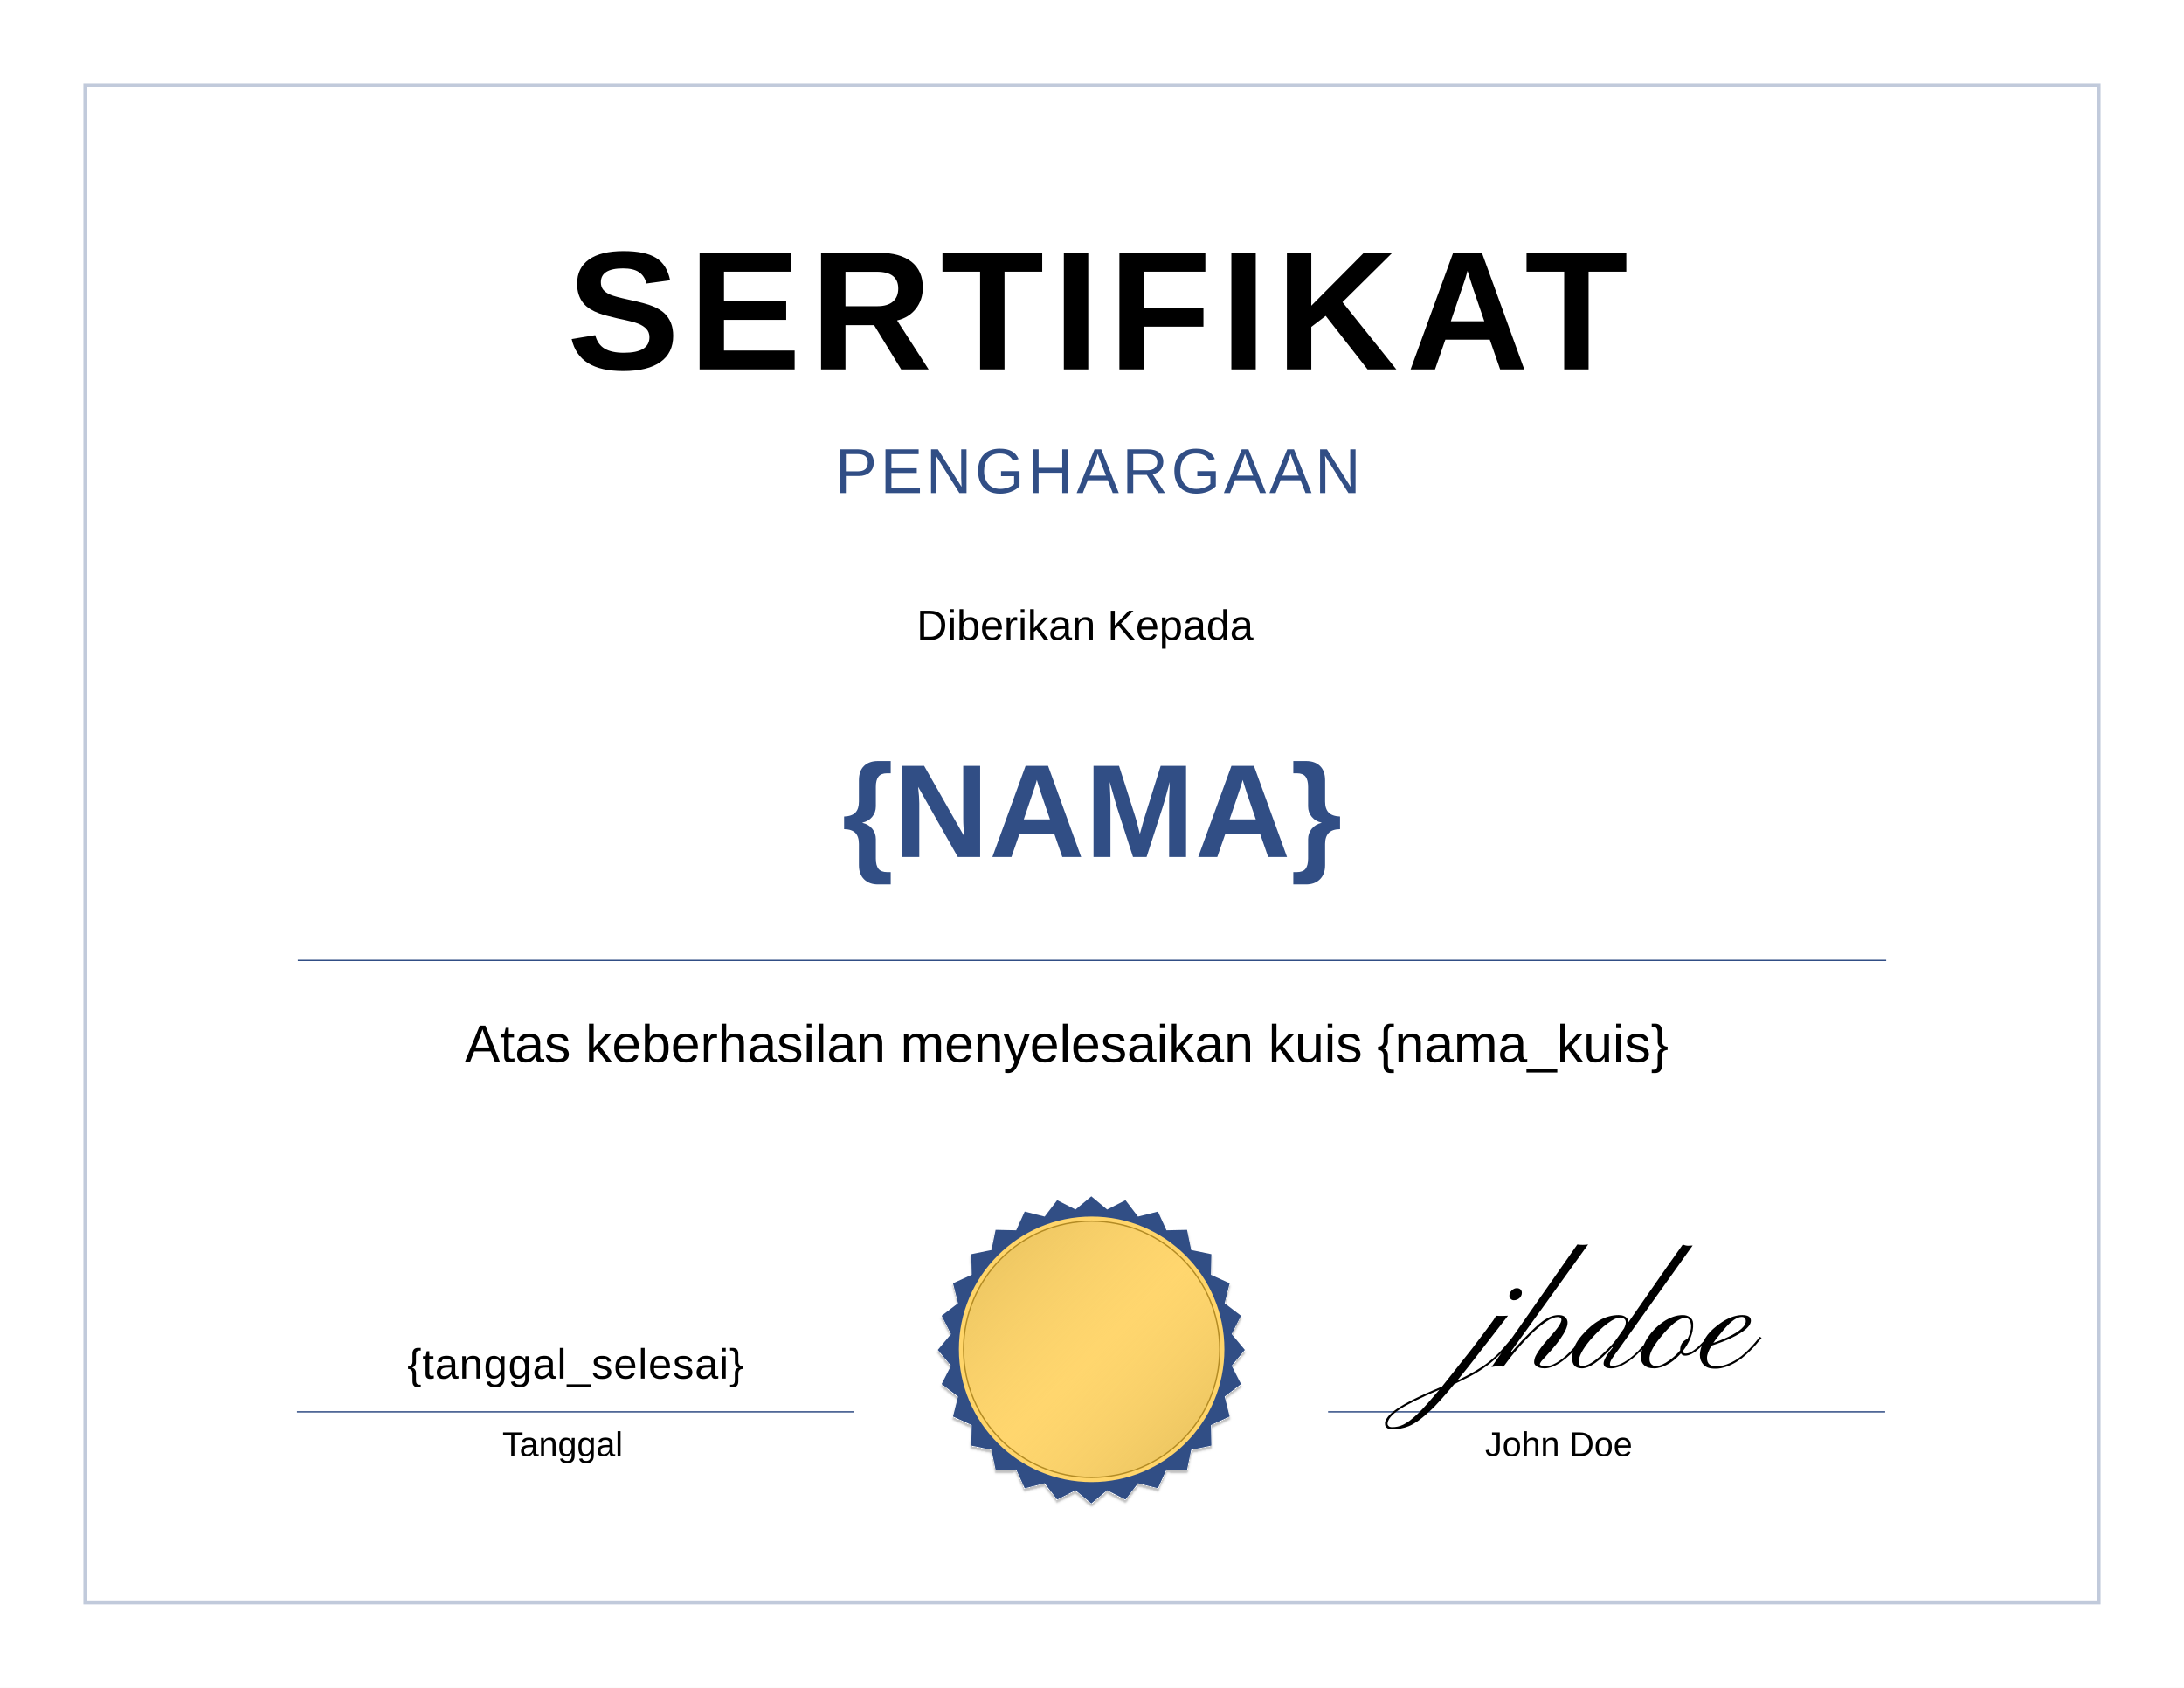
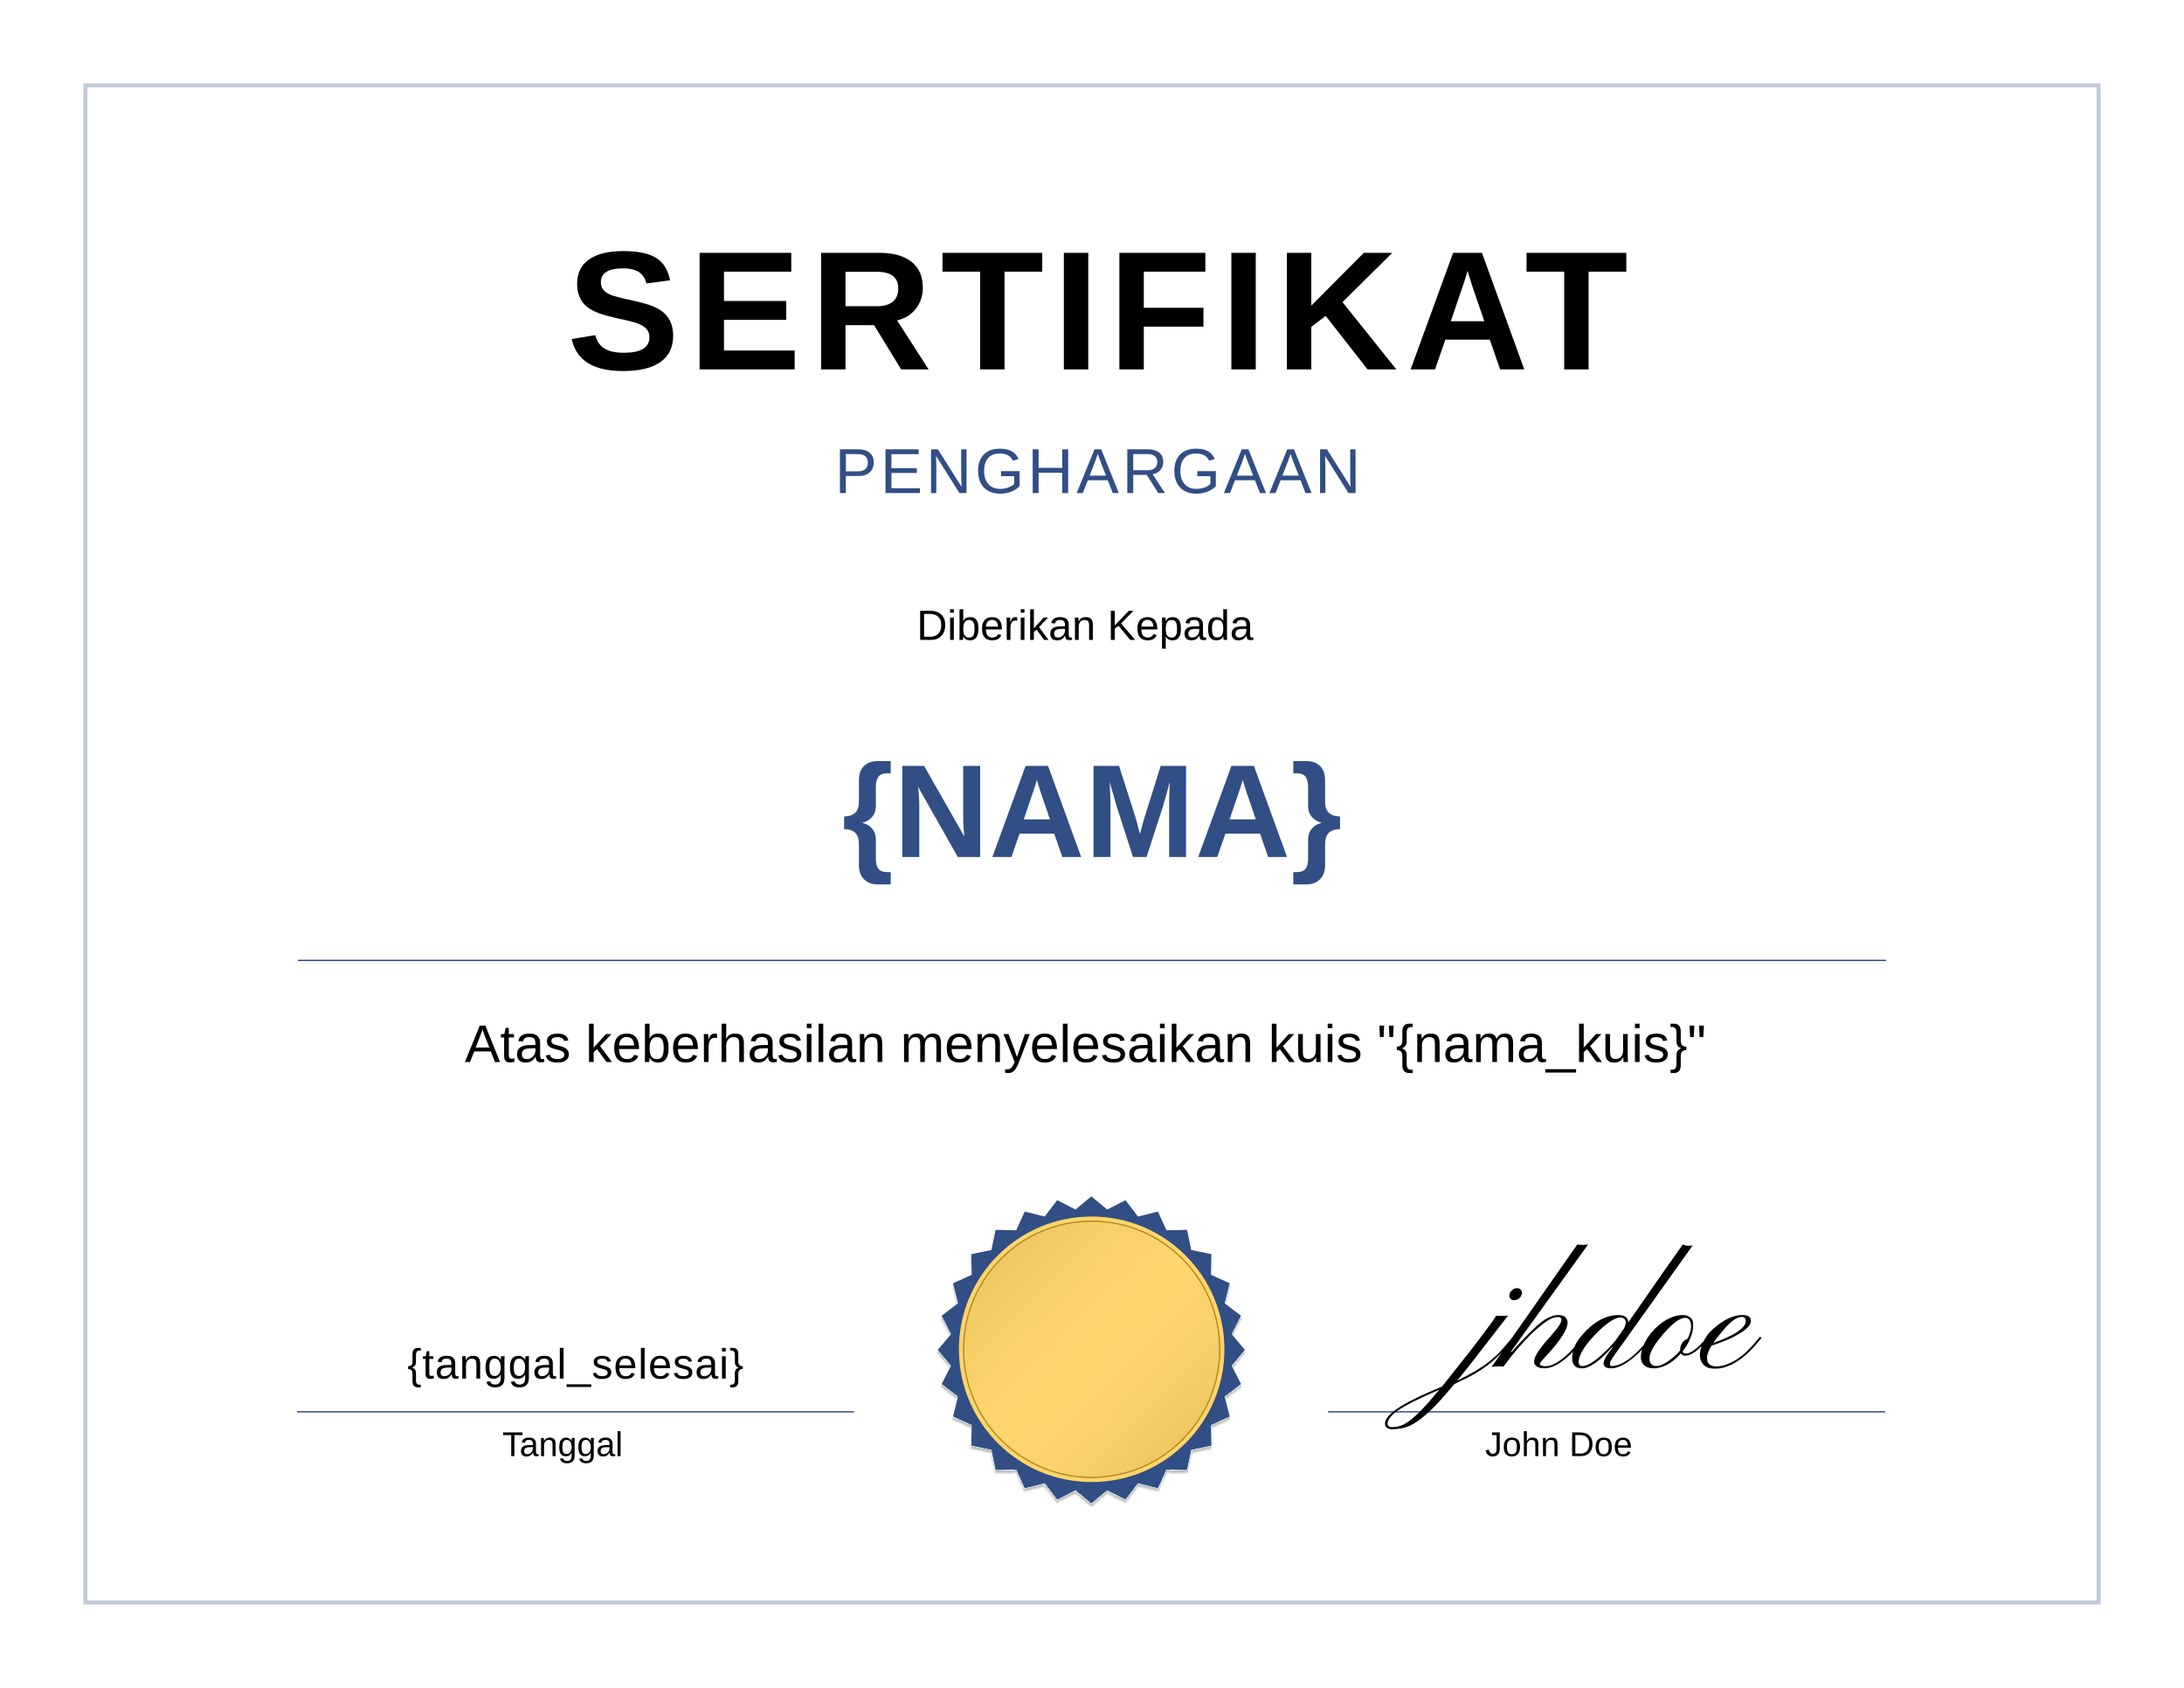
<svg xmlns="http://www.w3.org/2000/svg" width="3300" height="2550" viewBox="0 0 3300 2550" fill="none">
  <defs>
    <style>
text {
  font-family: -apple-system, BlinkMacSystemFont, "Segoe UI", Arial, Helvetica, sans-serif;
}
</style>
  </defs>
  <rect width="3300" height="2550" fill="white" />
  <rect x="129" y="129" width="3042" height="2292" stroke="#314E85" stroke-opacity="0.3" stroke-width="6" />
  <g filter="url(#filter0_d_4_2)">
    <path d="M1648.99 1807.45L1672.89 1827.36L1700.62 1813.27L1719.49 1837.99L1749.66 1830.43L1762.55 1858.73L1793.64 1858.07L1799.92 1888.53L1830.38 1894.8L1829.72 1925.9L1858.02 1938.79L1850.46 1968.96L1875.18 1987.83L1861.09 2015.56L1880.99 2039.45L1861.09 2063.35L1875.18 2091.08L1850.46 2109.95L1858.02 2140.11L1829.72 2153.01L1830.38 2184.1L1799.92 2190.38L1793.64 2220.84L1762.55 2220.18L1749.66 2248.48L1719.49 2240.92L1700.62 2265.64L1672.89 2251.55L1648.99 2271.45L1625.1 2251.55L1597.37 2265.64L1578.5 2240.92L1548.33 2248.48L1535.44 2220.18L1504.35 2220.84L1498.07 2190.38L1467.61 2184.1L1468.27 2153.01L1439.97 2140.11L1447.53 2109.95L1422.81 2091.08L1436.9 2063.35L1416.99 2039.45L1436.9 2015.56L1422.81 1987.83L1447.53 1968.96L1439.97 1938.79L1468.27 1925.9L1467.61 1894.8L1498.07 1888.53L1504.35 1858.07L1535.44 1858.73L1548.33 1830.43L1578.5 1837.99L1597.37 1813.27L1625.1 1827.36L1648.99 1807.45Z" fill="#314E85" />
  </g>
  <circle cx="1649.48" cy="2038.53" r="197.583" fill="#FFD56A" stroke="#FFD56A" stroke-width="6" />
  <circle cx="1649.48" cy="2038.53" r="193.566" fill="url(#paint0_linear_4_2)" stroke="#B38B24" stroke-width="2" />
  <text fill="black" style="white-space: pre" xml:space="preserve" font-family="Inter" font-size="52" letter-spacing="0em">
    <tspan x="2244" y="2199.91">John Doe</tspan>
  </text>
  <line x1="2006.7" y1="2133" x2="2848.49" y2="2133" stroke="#314E85" stroke-width="2" />
  <g transform="translate(2427.6, 1880)">
    <g transform="scale(5)">
      <g transform="translate(-67, 0)">
        <defs />
        <g transform="translate(-43.76666,25.91667)">
          <rect fill="rgb(255,255,255)" stroke="none" x="0" y="0" width="113.85" height="55.867" fill-opacity="0" transform="translate(43.76666,-25.91667)" />
          <g transform="translate(57.55833,28) rotate(0,0,0) translate(-57.55833,-28) matrix(1,0,0,1,57.55833,28)">
            <path fill="rgb(0,0,0)" fill-opacity="1" d="M26.86-37.69Q26.52-37.39 26.09-37.21Q25.67-37.04 25.14-37.04Q24.62-37.04 24.22-37.45Q23.82-37.86 23.82-38.37Q23.82-38.89 24.01-39.29Q24.20-39.68 24.52-39.99L24.52-39.99Q25.25-40.69 26.05-40.69Q26.84-40.69 27.22-40.26Q27.59-39.82 27.59-39.31Q27.59-38.79 27.39-38.39Q27.20-38.00 26.86-37.69ZM19.74-32.37L19.74-32.37Q19.98-32.32 20.63-32.32L20.63-32.32Q21.45-32.32 22.04-32.32L22.04-32.32Q23.07-32.32 23.40-32.37L23.40-32.37L11.54-17.07L8.05-12.75Q14.07-15.66 17.33-18.19L17.33-18.19Q19.84-20.14 21.66-22.21Q23.49-24.29 24.87-26.02L24.87-26.02L25.34-25.62Q21.08-20.28 17.23-17.39L17.23-17.39Q14.54-15.40 11.94-14.04L11.94-14.04L7.18-11.70Q2.30-5.84-0.13-3.61Q-2.57-1.39-3.97-0.44Q-5.36 0.51-6.63 1.03L-6.63 1.03Q-8.83 1.94-11.69 1.94L-11.69 1.94Q-13.16 1.94-13.66 0.93L-13.66 0.93Q-13.77 0.65-13.77 0.03Q-13.77-0.59-12.98-1.70Q-12.18-2.82-10.21-4.18L-10.21-4.18Q-6.23-6.94 3.48-10.97L3.48-10.97L12.50-22.36Q18.08-29.70 18.90-30.91Q19.72-32.11 19.74-32.37ZM-0.98-5.77L2.68-10.01Q-5.92-6.33-9.39-4.04L-9.39-4.04Q-13.00-1.64-13.00 0.37L-13.00 0.37Q-13.00 0.63-12.68 0.97Q-12.37 1.31-11.57 1.31Q-10.77 1.31-9.95 1.14Q-9.13 0.98-8.23 0.55Q-7.33 0.11-6.27-0.67Q-5.22-1.46-3.91-2.71Q-2.59-3.96-0.98-5.77L-0.98-5.77ZM24.17-19.81L22.02-16.95Q21.38-17.07 20.61-17.07L20.61-17.07Q19.27-17.07 18.41-16.83L18.41-16.83L44.35-53.89Q45.92-53.65 47.61-53.89L47.61-53.89L24.36-21.61L24.48-21.36Q26.26-23.42 27.78-25.01L27.78-25.01L30.57-27.82Q32.96-30.14 34.44-31.11L34.44-31.11Q36.66-32.56 38.66-32.56L38.66-32.56Q40.74-32.56 41.28-31.06L41.28-31.06Q42.34-28.15 34.70-19.95L34.70-19.95L33.78-18.94Q33.03-18.10 33.03-17.65L33.03-17.65Q33.03-17.42 33.55-17.27Q34.06-17.11 35.00-17.11Q35.94-17.11 37.20-17.71Q38.47-18.31 39.66-19.22Q40.86-20.14 41.94-21.24Q43.02-22.34 43.87-23.32Q44.73-24.31 45.31-25.06Q45.90-25.81 46.11-26.02L46.11-26.02L46.62-25.62Q46.39-25.36 45.77-24.59Q45.15-23.82 44.25-22.80Q43.34-21.78 42.21-20.65Q41.07-19.53 39.78-18.61L39.78-18.61Q36.83-16.46 34.41-16.46L34.41-16.46Q32.49-16.46 31.58-17.51L31.58-17.51Q31.30-17.84 31.30-18.29Q31.30-18.73 31.43-19.30Q31.55-19.88 32.07-20.77L32.07-20.77Q33.27-22.79 35.23-25Q37.20-27.21 37.84-28.01Q38.47-28.81 38.84-29.39L38.84-29.39Q39.55-30.52 39.55-31.13L39.55-31.13Q39.55-31.97 38.45-31.97L38.45-31.97Q36.97-31.97 35.05-30.66L35.05-30.66Q30.38-27.54 24.17-19.81L24.17-19.81ZM55.09-22.79L54.90-22.88Q49.16-16.46 45.76-16.46L45.76-16.46Q42.78-16.46 42.78-19.53L42.78-19.53Q42.78-23.09 45.71-26.42L45.71-26.42Q50.98-32.56 56.84-32.56L56.84-32.56Q58.60-32.56 59.45-31.48L59.45-31.48Q59.70-31.13 59.70-30.82Q59.70-30.52 59.69-30.44Q59.68-30.36 59.68-30.24L59.68-30.24L71.30-46.93L76.23-53.89Q77.09-53.51 77.84-53.51Q78.59-53.51 79.20-53.58L79.20-53.58L56.94-22.36Q55.58-20.54 54.89-19.47Q54.20-18.40 54.20-17.78Q54.20-17.16 54.78-17.16L54.78-17.16Q57.05-17.16 59.94-19.27L59.94-19.27Q62.59-21.19 65.73-25.04L65.73-25.04Q66.31-25.79 66.55-26.02L66.55-26.02L67.06-25.62Q66.80-25.36 66.16-24.59Q65.52-23.82 64.57-22.81Q63.62-21.80 62.43-20.68Q61.25-19.55 59.91-18.61L59.91-18.61Q56.89-16.46 54.58-16.46Q52.27-16.46 52.30-17.97Q52.32-19.48 55.09-22.79L55.09-22.79ZM48.10-24.85L48.10-24.85Q44.75-20.77 44.75-18.33L44.75-18.33Q44.75-17.16 45.92-17.16L45.92-17.16Q48.01-17.16 51.73-20.56L51.73-20.56L53.66-22.41Q55.32-24.05 56.37-25.55L56.37-25.55L58.46-28.53Q59.00-29.61 59.00-30.38Q59.00-31.15 58.44-31.49Q57.87-31.83 57.27-31.83Q56.66-31.83 55.73-31.42Q54.80-31.01 53.63-30.14L53.63-30.14Q51.08-28.32 48.10-24.85ZM76.93-20.28L76.93-20.28Q76.06-20.28 75.66-20.98L75.66-20.98Q72.87-17.82 69.64-16.79L69.64-16.79Q68.56-16.46 67.54-16.46Q66.52-16.46 65.80-16.69Q65.07-16.93 64.60-17.35L64.60-17.35Q62.70-18.99 64.23-23.00L64.23-23.00Q64.81-24.57 65.74-25.93Q66.66-27.29 67.82-28.45Q68.98-29.61 70.32-30.52L70.32-30.52Q73.34-32.56 76.23-32.56L76.23-32.56Q77.47-32.56 78.37-31.91Q79.27-31.27 79.34-30.06Q79.41-28.86 79.20-27.80Q78.99-26.75 78.57-25.69L78.57-25.69Q77.73-23.54 76.18-21.61L76.18-21.61Q76.34-20.93 77.08-20.93Q77.82-20.93 78.49-21.27Q79.16-21.61 79.82-22.12Q80.49-22.62 81.14-23.24Q81.78-23.86 82.32-24.43L82.32-24.43L83.21-25.41Q83.59-25.86 83.75-26.02L83.75-26.02L84.27-25.62Q83.96-25.34 83.49-24.82Q83.02-24.31 82.44-23.72L82.44-23.72Q82.44-23.72 81.20-22.50L81.20-22.50Q78.78-20.28 76.93-20.28ZM67.20-17.35L67.20-17.35Q67.58-17.16 68.26-17.16L68.26-17.16Q69.78-17.16 72.17-18.87L72.17-18.87Q74.00-20.18 75.43-21.89L75.43-21.89L75.43-21.99Q75.43-23.98 76.93-24.99L76.93-24.99Q77.33-25.27 77.68-25.39L77.68-25.39Q78.80-27.78 78.73-29.30L78.73-29.30Q78.59-31.71 76.95-31.71L76.95-31.71Q74.19-31.71 69.20-25.48L69.20-25.48Q65.98-21.45 66.17-19.20L66.17-19.20Q66.17-17.91 67.20-17.35ZM92.64-18.53Q91.16-17.58 89.43-16.97Q87.71-16.36 86.16-16.36Q84.62-16.36 83.81-16.68Q83.00-17.00 82.48-17.56L82.48-17.56Q80.28-19.95 82.51-24.61L82.51-24.61Q83.47-26.68 85.41-28.38Q87.36-30.07 88.84-30.92L88.84-30.92Q91.70-32.56 94.20-32.56L94.20-32.56Q96.69-32.56 96.80-31.01L96.80-31.01Q96.97-28.50 90.71-25.55L90.71-25.55Q88.41-24.47 84.92-23.32L84.92-23.32Q83.54-21.07 83.54-19.66Q83.54-18.24 84.28-17.64Q85.02-17.04 86.43-17.04Q87.85-17.04 89.50-17.65Q91.16-18.26 92.60-19.20Q94.04-20.14 95.21-21.24Q96.38-22.34 97.28-23.35Q98.19-24.36 98.76-25.09Q99.34-25.83 99.55-26.02L99.55-26.02L100.04-25.62Q99.73-25.36 99.11-24.57Q98.49-23.77 97.54-22.75Q96.59-21.73 95.36-20.61Q94.13-19.48 92.64-18.53ZM85.46-24.14L85.46-24.14Q92.54-26.63 94.58-29.09L94.58-29.09Q95.26-29.91 95.26-30.68L95.26-30.68Q95.26-32.00 94.04-32.00L94.04-32.00Q91.88-32.00 88.65-28.22L88.65-28.22Q86.40-25.60 85.46-24.14Z" />
          </g>
        </g>
      </g>
    </g>
  </g>
  <text fill="black" style="white-space: pre" xml:space="preserve" font-family="Inter" font-size="52" letter-spacing="0em">
    <tspan x="759" y="2199.91">Tanggal</tspan>
  </text>
  <line x1="448.701" y1="2133" x2="1290.49" y2="2133" stroke="#314E85" stroke-width="2" />
  <text x="869.5" y="2082.77" text-anchor="middle" fill="black" font-family="Inter" font-size="64" font-weight="500" letter-spacing="0.02em">
  {tanggal_selesai}
</text>
  <text fill="black" style="white-space: pre" xml:space="preserve" font-family="Inter" font-size="80" letter-spacing="0em">
-     <tspan x="702.305" y="1604.54">Atas keberhasilan menyelesaikan kuis {nama_kuis} </tspan>
+     <tspan x="702.305" y="1604.54">Atas keberhasilan menyelesaikan kuis "{nama_kuis}" </tspan>
  </text>
  <line x1="450" y1="1451" x2="2850" y2="1451" stroke="#314E85" stroke-width="2" />
  <text x="1650" y="1294.73" text-anchor="middle" fill="#314E85" font-family="Inter" font-size="200" font-weight="600" letter-spacing="0em">
  {NAMA}
</text>
  <text fill="black" style="white-space: pre" xml:space="preserve" font-family="Inter" font-size="64" letter-spacing="0em">
    <tspan x="1385.09" y="966.773">Diberikan Kepada</tspan>
  </text>
  <text fill="#314E85" style="white-space: pre" xml:space="preserve" font-family="Inter" font-size="96" letter-spacing="0.05em">
    <tspan x="1261.25" y="744.909">PENGHARGAAN</tspan>
  </text>
  <text fill="black" style="white-space: pre" xml:space="preserve" font-family="Inter" font-size="256" font-weight="bold" letter-spacing="0.05em">
    <tspan x="856.4" y="558.091">SERTIFIKAT</tspan>
  </text>
  <defs>
    <filter id="filter0_d_4_2" x="1412.99" y="1807.45" width="472" height="472" filterUnits="userSpaceOnUse" color-interpolation-filters="sRGB">
      <feFlood flood-opacity="0" result="BackgroundImageFix" />
      <feColorMatrix in="SourceAlpha" type="matrix" values="0 0 0 0 0 0 0 0 0 0 0 0 0 0 0 0 0 0 127 0" result="hardAlpha" />
      <feOffset dy="4" />
      <feGaussianBlur stdDeviation="2" />
      <feComposite in2="hardAlpha" operator="out" />
      <feColorMatrix type="matrix" values="0 0 0 0 0 0 0 0 0 0 0 0 0 0 0 0 0 0 0.25 0" />
      <feBlend mode="normal" in2="BackgroundImageFix" result="effect1_dropShadow_4_2" />
      <feBlend mode="normal" in="SourceGraphic" in2="effect1_dropShadow_4_2" result="shape" />
    </filter>
    <linearGradient id="paint0_linear_4_2" x1="1521.4" y1="1892.57" x2="1793.51" y2="2167.1" gradientUnits="userSpaceOnUse">
      <stop stop-color="#EFC863" />
      <stop offset="0.521" stop-color="#FFD772" stop-opacity="0.5" />
      <stop offset="1" stop-color="#EFC863" />
    </linearGradient>
  </defs>
</svg>
